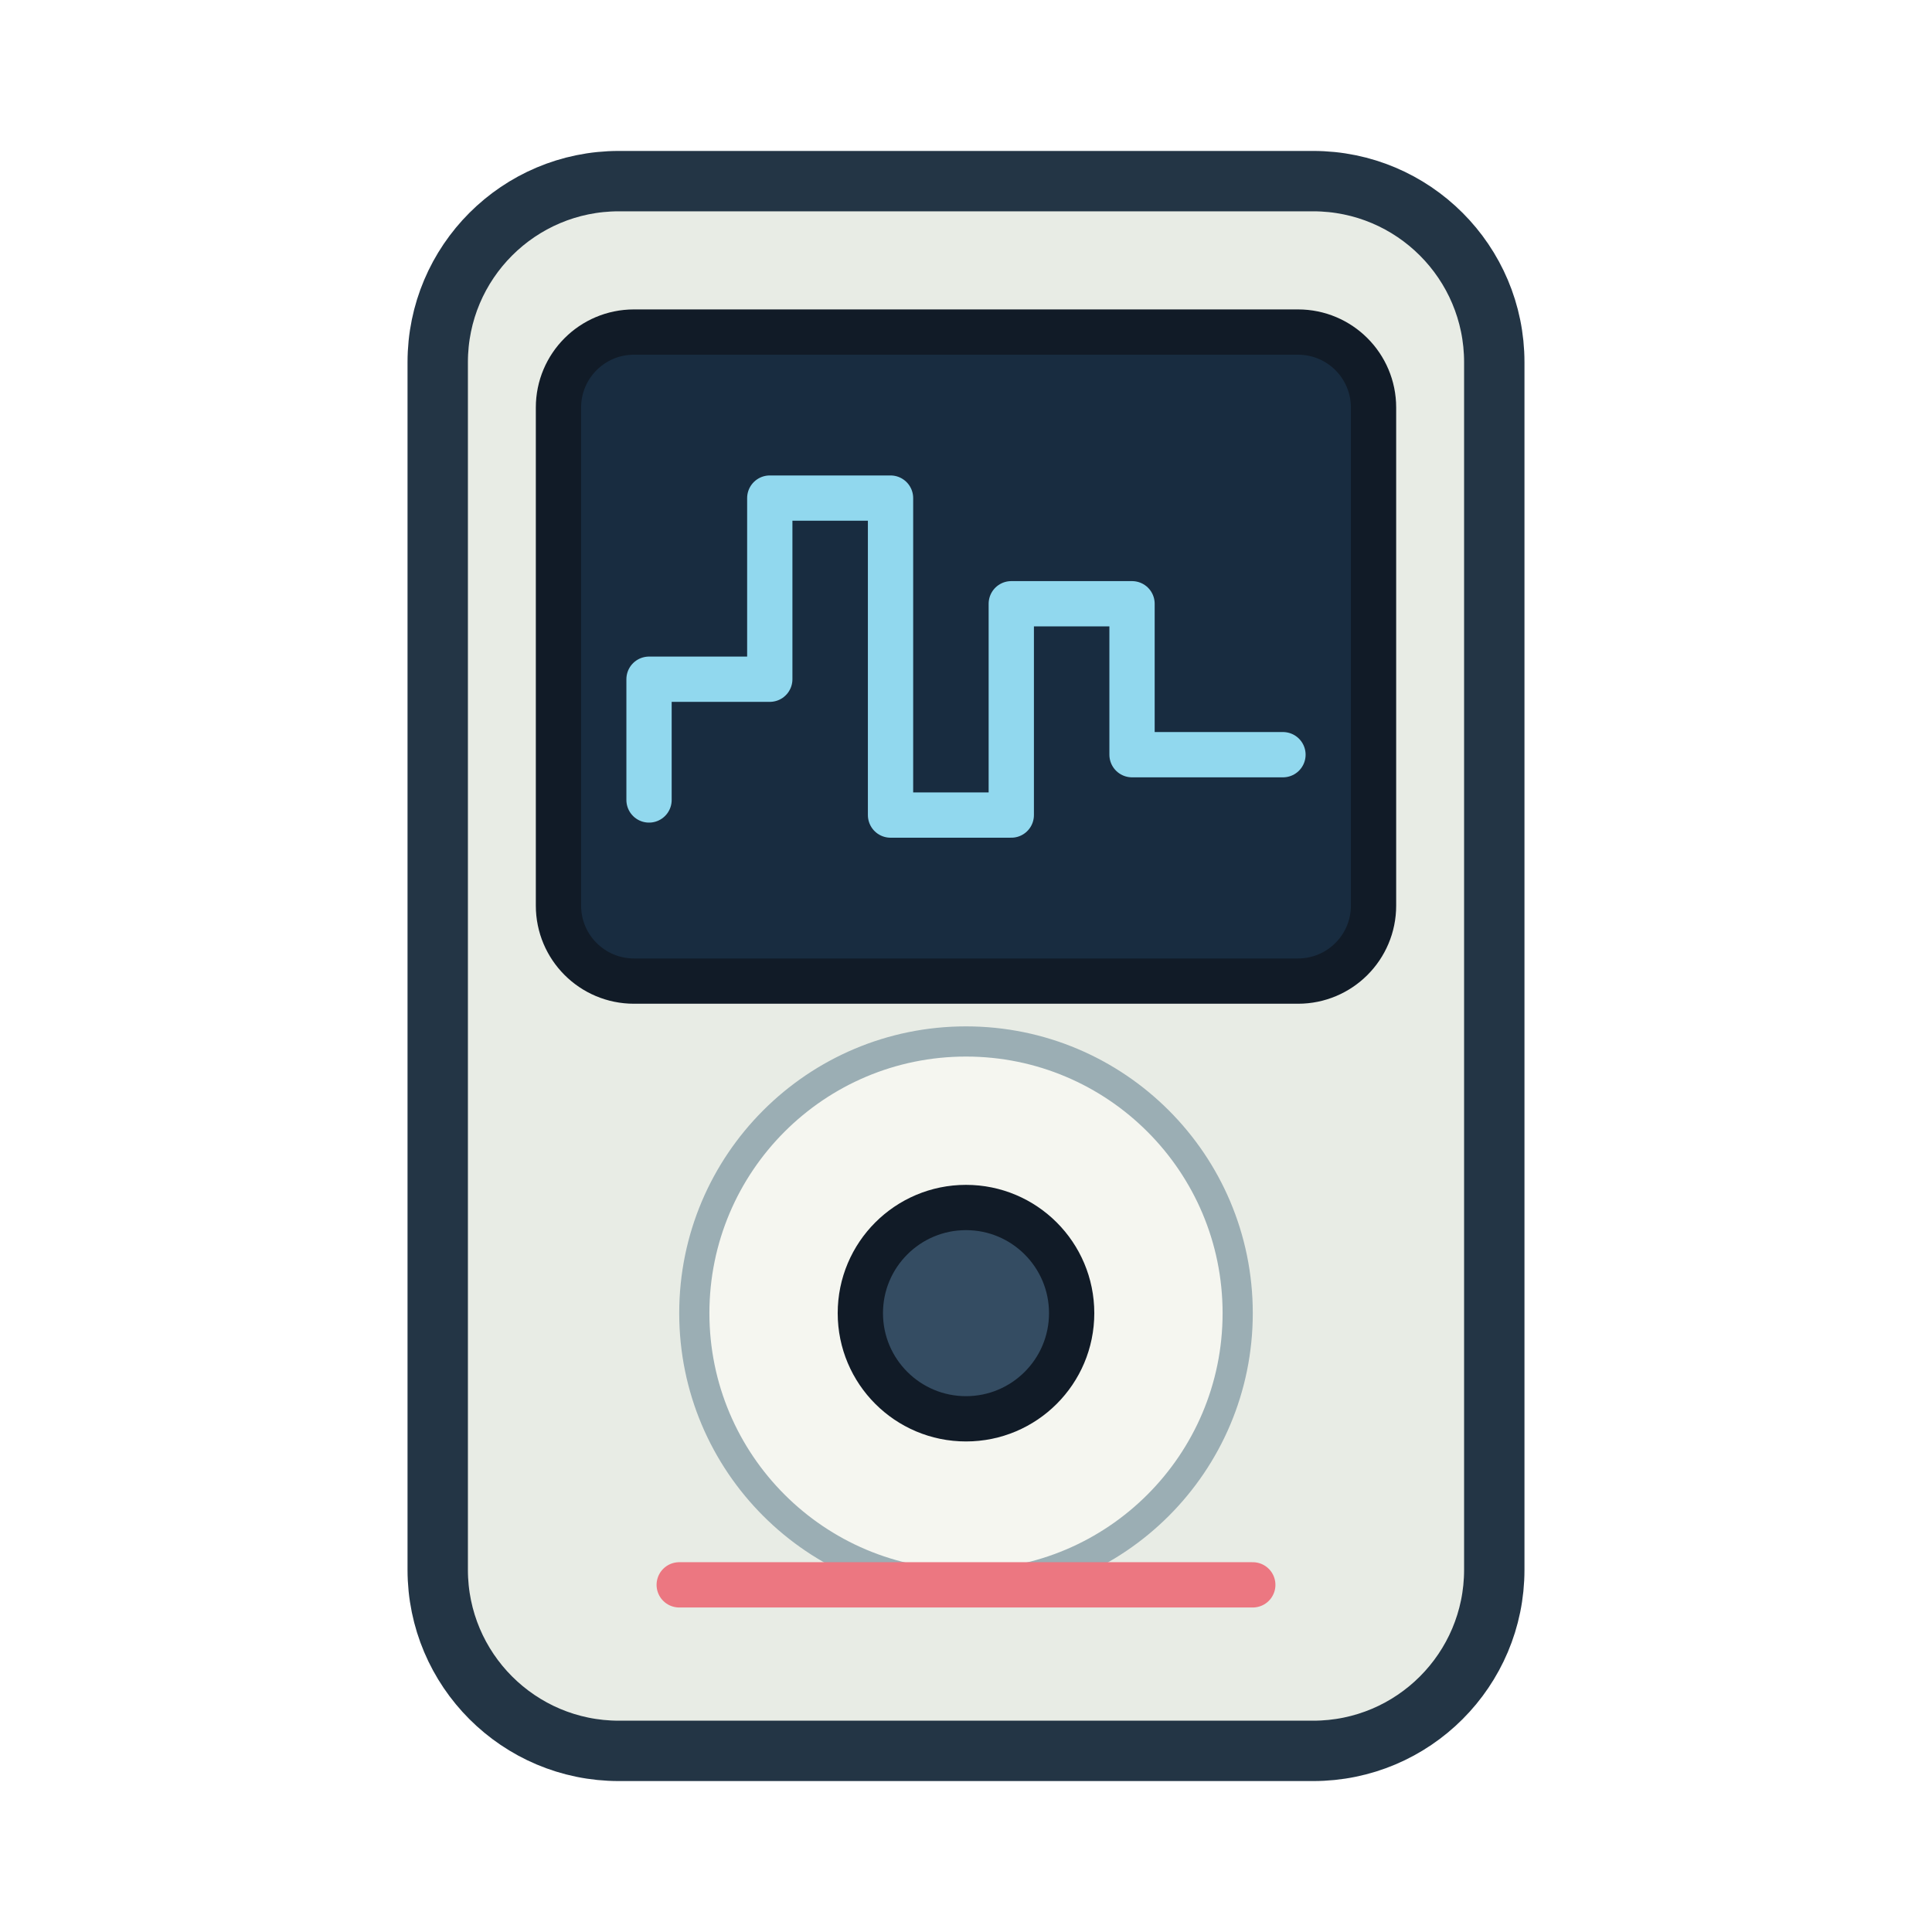
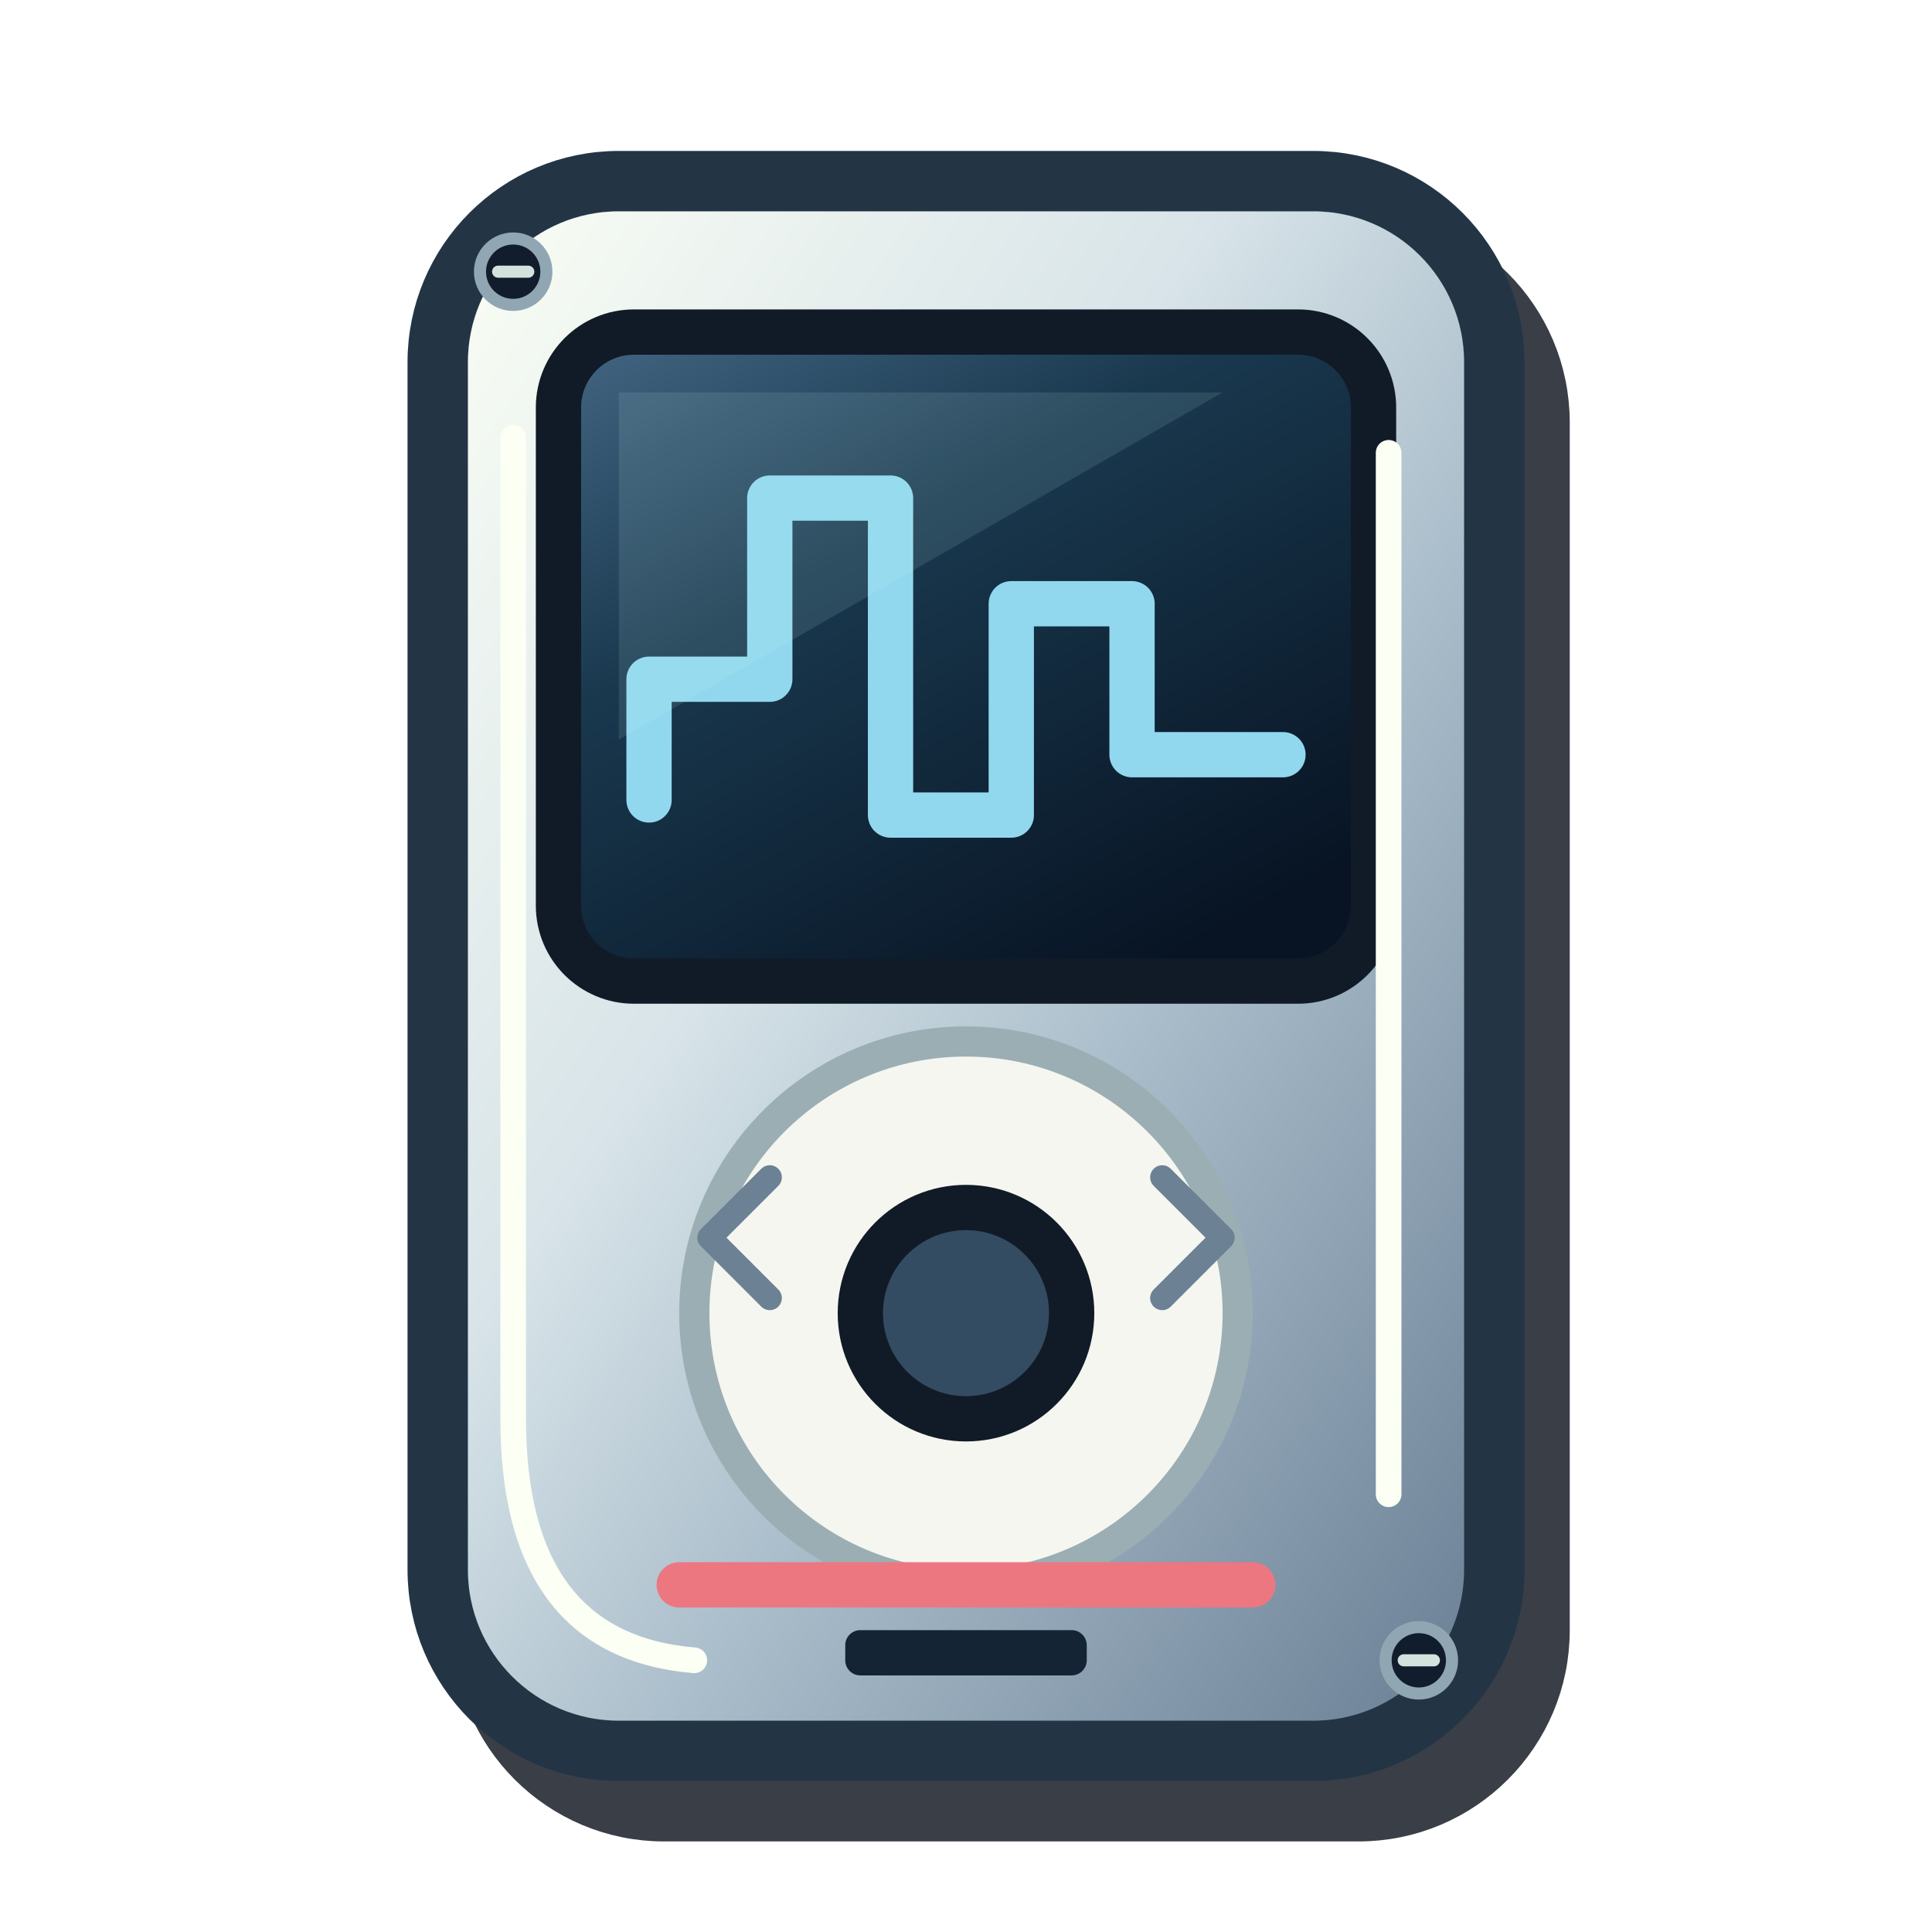
<svg xmlns="http://www.w3.org/2000/svg" width="128" height="128" viewBox="0 0 128 128">
  <g stroke-linecap="round" stroke-linejoin="round">
-     <rect x="29" y="12" width="70" height="104" rx="12" fill="#e8ece5" stroke="#233545" stroke-width="4" />
-     <rect x="37" y="22" width="54" height="43" rx="5" fill="#182c40" stroke="#111b27" stroke-width="3" />
+     <defs>
+       <linearGradient id="pearl" x1="0" y1="0" x2="1" y2="1">
+         <stop stop-color="#fcfff5" />
+         <stop offset=".38" stop-color="#d8e4e9" />
+         <stop offset=".62" stop-color="#a6bac8" />
+         <stop offset="1" stop-color="#667b91" />
+       </linearGradient>
+       <linearGradient id="body" x1="0" y1="0" x2="1" y2="1">
+         <stop stop-color="#6b829c" />
+         <stop offset=".4" stop-color="#334c66" />
+         <stop offset="1" stop-color="#102237" />
+       </linearGradient>
+       <linearGradient id="glass" x1="0" y1="0" x2=".7" y2="1">
+         <stop stop-color="#456885" />
+         <stop offset=".4" stop-color="#19384e" />
+         <stop offset="1" stop-color="#081424" />
+       </linearGradient>
+       <linearGradient id="steel" x1="0" y1="0" x2="1" y2="0">
+         <stop stop-color="#d6d1b9" />
+         <stop offset=".35" stop-color="#7d8e9f" />
+         <stop offset=".7" stop-color="#56647b" />
+         <stop offset="1" stop-color="#bdc1b5" />
+       </linearGradient>
+     </defs>
+     <g transform="translate(3 4)" opacity=".8">
+       <rect x="29" y="12" width="70" height="104" rx="12" fill="#070e19" stroke="#070e19" stroke-width="4" />
+       <rect x="37" y="22" width="54" height="43" rx="5" fill="#070e19" stroke="#070e19" stroke-width="3" />
+       <path d="M43 53v-8h8v-12h8v21h8v-14h8v10h10" fill="none" stroke="#070e19" stroke-width="3" stroke-linecap="round" stroke-linejoin="round" />
+       <circle cx="64" cy="87" r="18" fill="#070e19" stroke="#070e19" stroke-width="2" />
+       <circle cx="64" cy="87" r="7" fill="#070e19" stroke="#070e19" stroke-width="3" />
+       <path d="M45 105h38" fill="none" stroke="#070e19" stroke-width="3" stroke-linecap="round" stroke-linejoin="round" />
+     </g>
+     <rect x="29" y="12" width="70" height="104" rx="12" fill="url(#pearl)" stroke="#233545" stroke-width="4" />
+     <rect x="37" y="22" width="54" height="43" rx="5" fill="url(#glass)" stroke="#111b27" stroke-width="3" />
    <path d="M43 53v-8h8v-12h8v21h8v-14h8v10h10" fill="none" stroke="#91d8ee" stroke-width="3" stroke-linecap="round" stroke-linejoin="round" />
    <circle cx="64" cy="87" r="18" fill="#f5f6f0" stroke="#9baeb4" stroke-width="2" />
    <circle cx="64" cy="87" r="7" fill="#344c62" stroke="#111b27" stroke-width="3" />
    <path d="M45 105h38" fill="none" stroke="#ec7781" stroke-width="3" stroke-linecap="round" stroke-linejoin="round" />
+     <path d="M34 29v65q0 15 12 16M92 30v69" fill="none" stroke="#fbfff4" stroke-width="1.7" stroke-linecap="round" stroke-linejoin="round" />
+     <path d="M41 26h40L41 49Z" fill="#c4edee" opacity=".12" />
+     <path d="M51 78l-4 4 4 4M77 78l4 4-4 4" fill="none" stroke="#6c8194" stroke-width="1.6" stroke-linecap="round" stroke-linejoin="round" />
+     <rect x="56" y="108" width="16" height="3" rx="1" fill="#152434" stroke="#111b27" stroke-width="0" />
+     <circle cx="34" cy="18" r="2.2" fill="#111d2c" stroke="#91a6b3" stroke-width="0.8" />
+     <path d="M33 18h2" fill="none" stroke="#d4e2de" stroke-width="0.8" stroke-linecap="round" stroke-linejoin="round" />
+     <circle cx="94" cy="110" r="2.2" fill="#111d2c" stroke="#91a6b3" stroke-width="0.8" />
+     <path d="M93 110h2" fill="none" stroke="#d4e2de" stroke-width="0.8" stroke-linecap="round" stroke-linejoin="round" />
  </g>
</svg>
